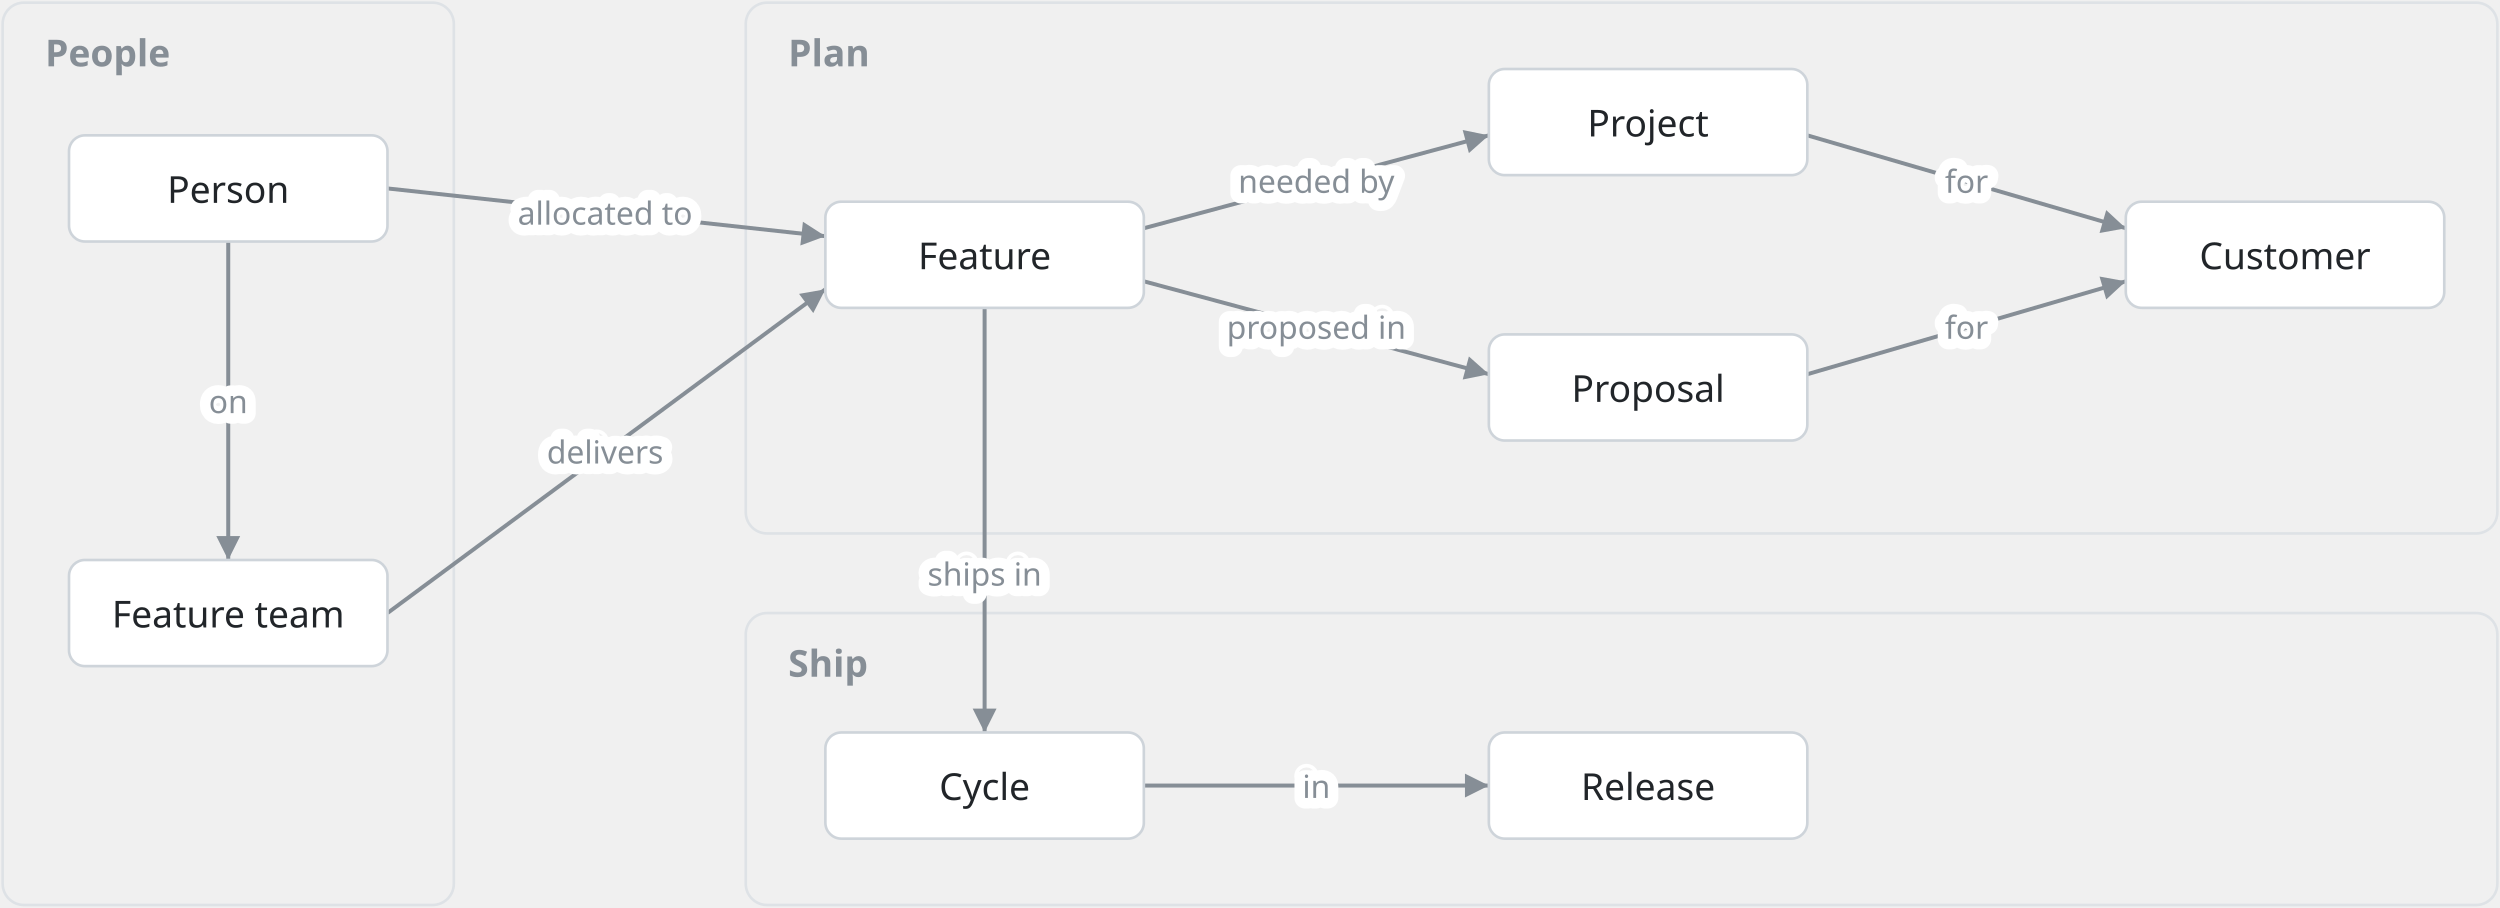
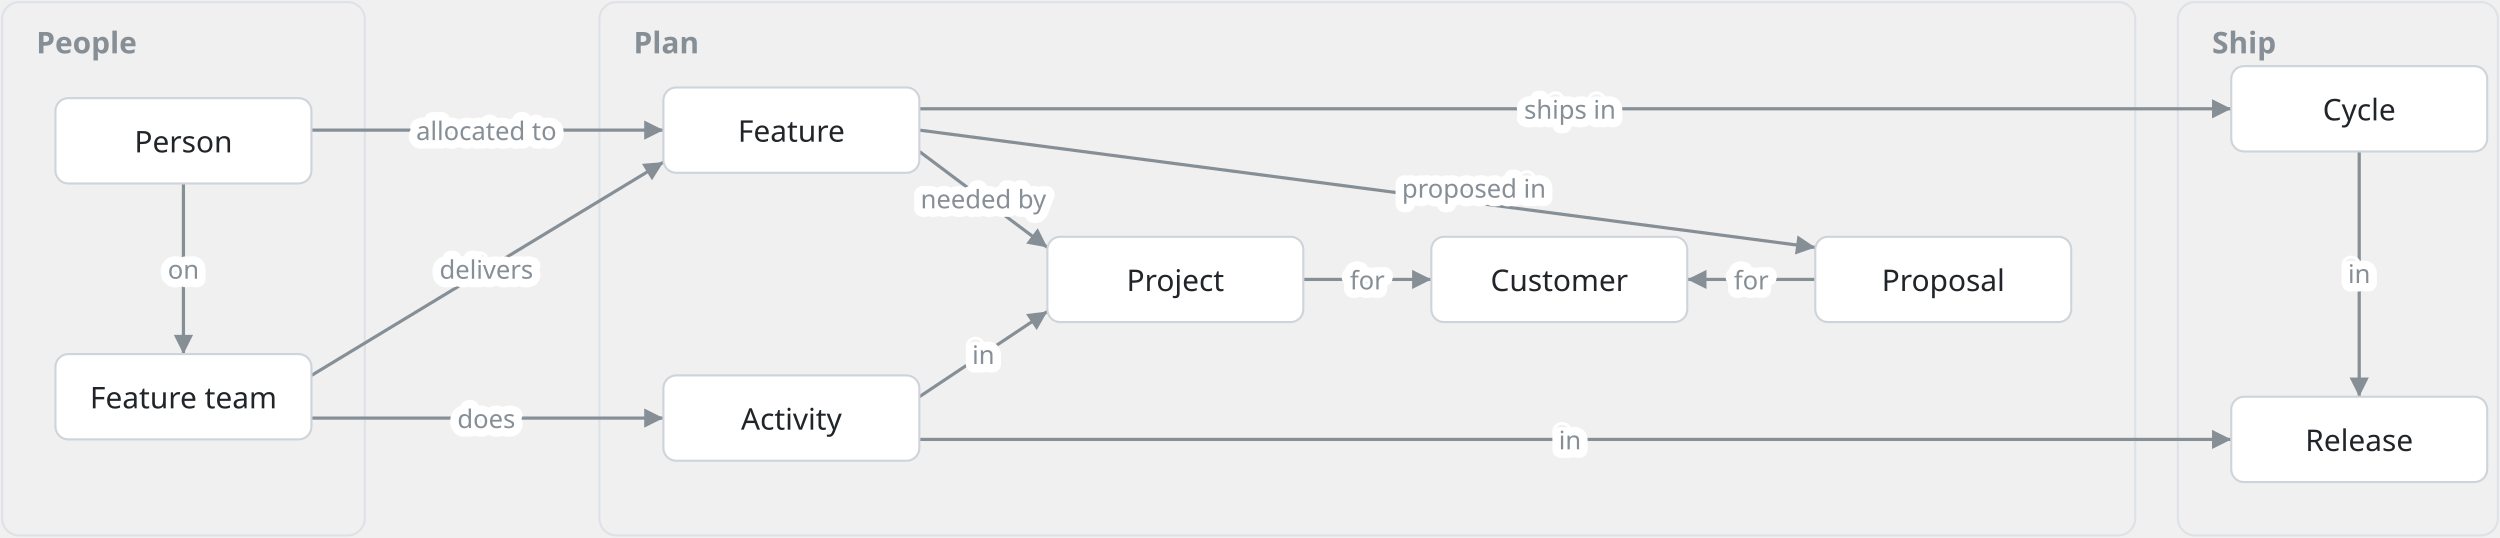
- <svg xmlns="http://www.w3.org/2000/svg" viewBox="9 19 942 342" width="942" height="342" role="img" aria-labelledby="how-fathom-fits-together-title" aria-describedby="how-fathom-fits-together-desc" class="help-diagram">
+ <svg xmlns="http://www.w3.org/2000/svg" viewBox="9 19 1172 252" width="1172" height="252" role="img" aria-labelledby="how-fathom-fits-together-title" aria-describedby="how-fathom-fits-together-desc" class="help-diagram">
  <style>
    .help-diagram { font-family: "IBM Plex Sans", system-ui, sans-serif; }
    .help-diagram .group { fill: none; stroke: #dee2e6; }
    .help-diagram .group-name { fill: #868e96; font-size: 14px; font-weight: 600; }
    .help-diagram .box { fill: #ffffff; stroke: #ced4da; }
    .help-diagram .name { fill: #212529; font-size: 14px; }
    .help-diagram .line { fill: none; stroke: #868e96; stroke-width: 1.5px; }
    .help-diagram .head { fill: #868e96; }
    .help-diagram .label { fill: #868e96; font-size: 12px; paint-order: stroke; stroke: #ffffff; stroke-width: 8px; stroke-linejoin: round; }
    @media (prefers-color-scheme: dark) {
      .help-diagram .group { stroke: #424242; }
      .help-diagram .box { fill: #161b22; stroke: #424242; }
      .help-diagram .name { fill: #c9c9c9; }
      .help-diagram .label { stroke: #0d1117; }
    }
  </style>
  <defs>
    <marker id="how-fathom-fits-together-arrow" viewBox="0 0 10 10" refX="10" refY="5" markerWidth="9" markerHeight="9" markerUnits="userSpaceOnUse" orient="auto">
      <path class="head" d="M0,0 L10,5 L0,10 z" />
    </marker>
  </defs>
  <g>
-     <rect class="group" x="10" y="20" width="170" height="340" rx="8" />
+     <rect class="group" x="10" y="20" width="170" height="250" rx="8" />
    <text class="group-name" x="26" y="44">People</text>
-     <rect class="group" x="290" y="20" width="660" height="200" rx="8" />
+     <rect class="group" x="290" y="20" width="720" height="250" rx="8" />
    <text class="group-name" x="306" y="44">Plan</text>
-     <rect class="group" x="290" y="250" width="660" height="110" rx="8" />
-     <text class="group-name" x="306" y="274">Ship</text>
+     <rect class="group" x="1030" y="20" width="150" height="250" rx="8" />
+     <text class="group-name" x="1046" y="44">Ship</text>
  </g>
  <g>
-     <line class="line" x1="95" y1="110" x2="95" y2="230" marker-end="url(#how-fathom-fits-together-arrow)" />
-     <line class="line" x1="155" y1="90" x2="320" y2="108" marker-end="url(#how-fathom-fits-together-arrow)" />
-     <line class="line" x1="155" y1="250" x2="320" y2="128" marker-end="url(#how-fathom-fits-together-arrow)" />
-     <line class="line" x1="440" y1="105" x2="570" y2="70" marker-end="url(#how-fathom-fits-together-arrow)" />
-     <line class="line" x1="440" y1="125" x2="570" y2="160" marker-end="url(#how-fathom-fits-together-arrow)" />
-     <line class="line" x1="690" y1="70" x2="810" y2="105" marker-end="url(#how-fathom-fits-together-arrow)" />
-     <line class="line" x1="690" y1="160" x2="810" y2="125" marker-end="url(#how-fathom-fits-together-arrow)" />
-     <line class="line" x1="380" y1="135" x2="380" y2="295" marker-end="url(#how-fathom-fits-together-arrow)" />
-     <line class="line" x1="440" y1="315" x2="570" y2="315" marker-end="url(#how-fathom-fits-together-arrow)" />
+     <line class="line" x1="95" y1="105" x2="95" y2="185" marker-end="url(#how-fathom-fits-together-arrow)" />
+     <line class="line" x1="155" y1="80" x2="320" y2="80" marker-end="url(#how-fathom-fits-together-arrow)" />
+     <line class="line" x1="155" y1="195" x2="320" y2="95" marker-end="url(#how-fathom-fits-together-arrow)" />
+     <line class="line" x1="155" y1="215" x2="320" y2="215" marker-end="url(#how-fathom-fits-together-arrow)" />
+     <line class="line" x1="440" y1="70" x2="1055" y2="70" marker-end="url(#how-fathom-fits-together-arrow)" />
+     <line class="line" x1="440" y1="90" x2="500" y2="135" marker-end="url(#how-fathom-fits-together-arrow)" />
+     <line class="line" x1="440" y1="205" x2="500" y2="165" marker-end="url(#how-fathom-fits-together-arrow)" />
+     <line class="line" x1="440" y1="225" x2="1055" y2="225" marker-end="url(#how-fathom-fits-together-arrow)" />
+     <line class="line" x1="620" y1="150" x2="680" y2="150" marker-end="url(#how-fathom-fits-together-arrow)" />
+     <line class="line" x1="860" y1="150" x2="800" y2="150" marker-end="url(#how-fathom-fits-together-arrow)" />
+     <line class="line" x1="440" y1="80" x2="860" y2="135" marker-end="url(#how-fathom-fits-together-arrow)" />
+     <line class="line" x1="1115" y1="90" x2="1115" y2="205" marker-end="url(#how-fathom-fits-together-arrow)" />
  </g>
  <g text-anchor="middle" dominant-baseline="central">
-     <text class="label" x="95" y="170">on</text>
-     <text class="label" x="237" y="99">allocated to</text>
-     <text class="label" x="237" y="189">delivers</text>
-     <text class="label" x="505" y="87">needed by</text>
-     <text class="label" x="505" y="142">proposed in</text>
-     <text class="label" x="750" y="87">for</text>
-     <text class="label" x="750" y="142">for</text>
-     <text class="label" x="380" y="235">ships in</text>
-     <text class="label" x="505" y="315">in</text>
+     <text class="label" x="95" y="145">on</text>
+     <text class="label" x="237" y="80">allocated to</text>
+     <text class="label" x="237" y="145">delivers</text>
+     <text class="label" x="237" y="215">does</text>
+     <text class="label" x="745" y="70">ships in</text>
+     <text class="label" x="470" y="112">needed by</text>
+     <text class="label" x="470" y="185">in</text>
+     <text class="label" x="745" y="225">in</text>
+     <text class="label" x="650" y="150">for</text>
+     <text class="label" x="830" y="150">for</text>
+     <text class="label" x="700" y="107">proposed in</text>
+     <text class="label" x="1115" y="147">in</text>
  </g>
  <g text-anchor="middle" dominant-baseline="central">
-     <rect class="box" x="35" y="70" width="120" height="40" rx="6" />
-     <text class="name" x="95" y="90">Person</text>
-     <rect class="box" x="35" y="230" width="120" height="40" rx="6" />
-     <text class="name" x="95" y="250">Feature team</text>
-     <rect class="box" x="320" y="95" width="120" height="40" rx="6" />
-     <text class="name" x="380" y="115">Feature</text>
-     <rect class="box" x="570" y="45" width="120" height="40" rx="6" />
-     <text class="name" x="630" y="65">Project</text>
-     <rect class="box" x="570" y="145" width="120" height="40" rx="6" />
-     <text class="name" x="630" y="165">Proposal</text>
-     <rect class="box" x="810" y="95" width="120" height="40" rx="6" />
-     <text class="name" x="870" y="115">Customer</text>
-     <rect class="box" x="320" y="295" width="120" height="40" rx="6" />
-     <text class="name" x="380" y="315">Cycle</text>
-     <rect class="box" x="570" y="295" width="120" height="40" rx="6" />
-     <text class="name" x="630" y="315">Release</text>
+     <rect class="box" x="35" y="65" width="120" height="40" rx="6" />
+     <text class="name" x="95" y="85">Person</text>
+     <rect class="box" x="35" y="185" width="120" height="40" rx="6" />
+     <text class="name" x="95" y="205">Feature team</text>
+     <rect class="box" x="320" y="60" width="120" height="40" rx="6" />
+     <text class="name" x="380" y="80">Feature</text>
+     <rect class="box" x="320" y="195" width="120" height="40" rx="6" />
+     <text class="name" x="380" y="215">Activity</text>
+     <rect class="box" x="500" y="130" width="120" height="40" rx="6" />
+     <text class="name" x="560" y="150">Project</text>
+     <rect class="box" x="680" y="130" width="120" height="40" rx="6" />
+     <text class="name" x="740" y="150">Customer</text>
+     <rect class="box" x="860" y="130" width="120" height="40" rx="6" />
+     <text class="name" x="920" y="150">Proposal</text>
+     <rect class="box" x="1055" y="50" width="120" height="40" rx="6" />
+     <text class="name" x="1115" y="70">Cycle</text>
+     <rect class="box" x="1055" y="205" width="120" height="40" rx="6" />
+     <text class="name" x="1115" y="225">Release</text>
  </g>
</svg>
